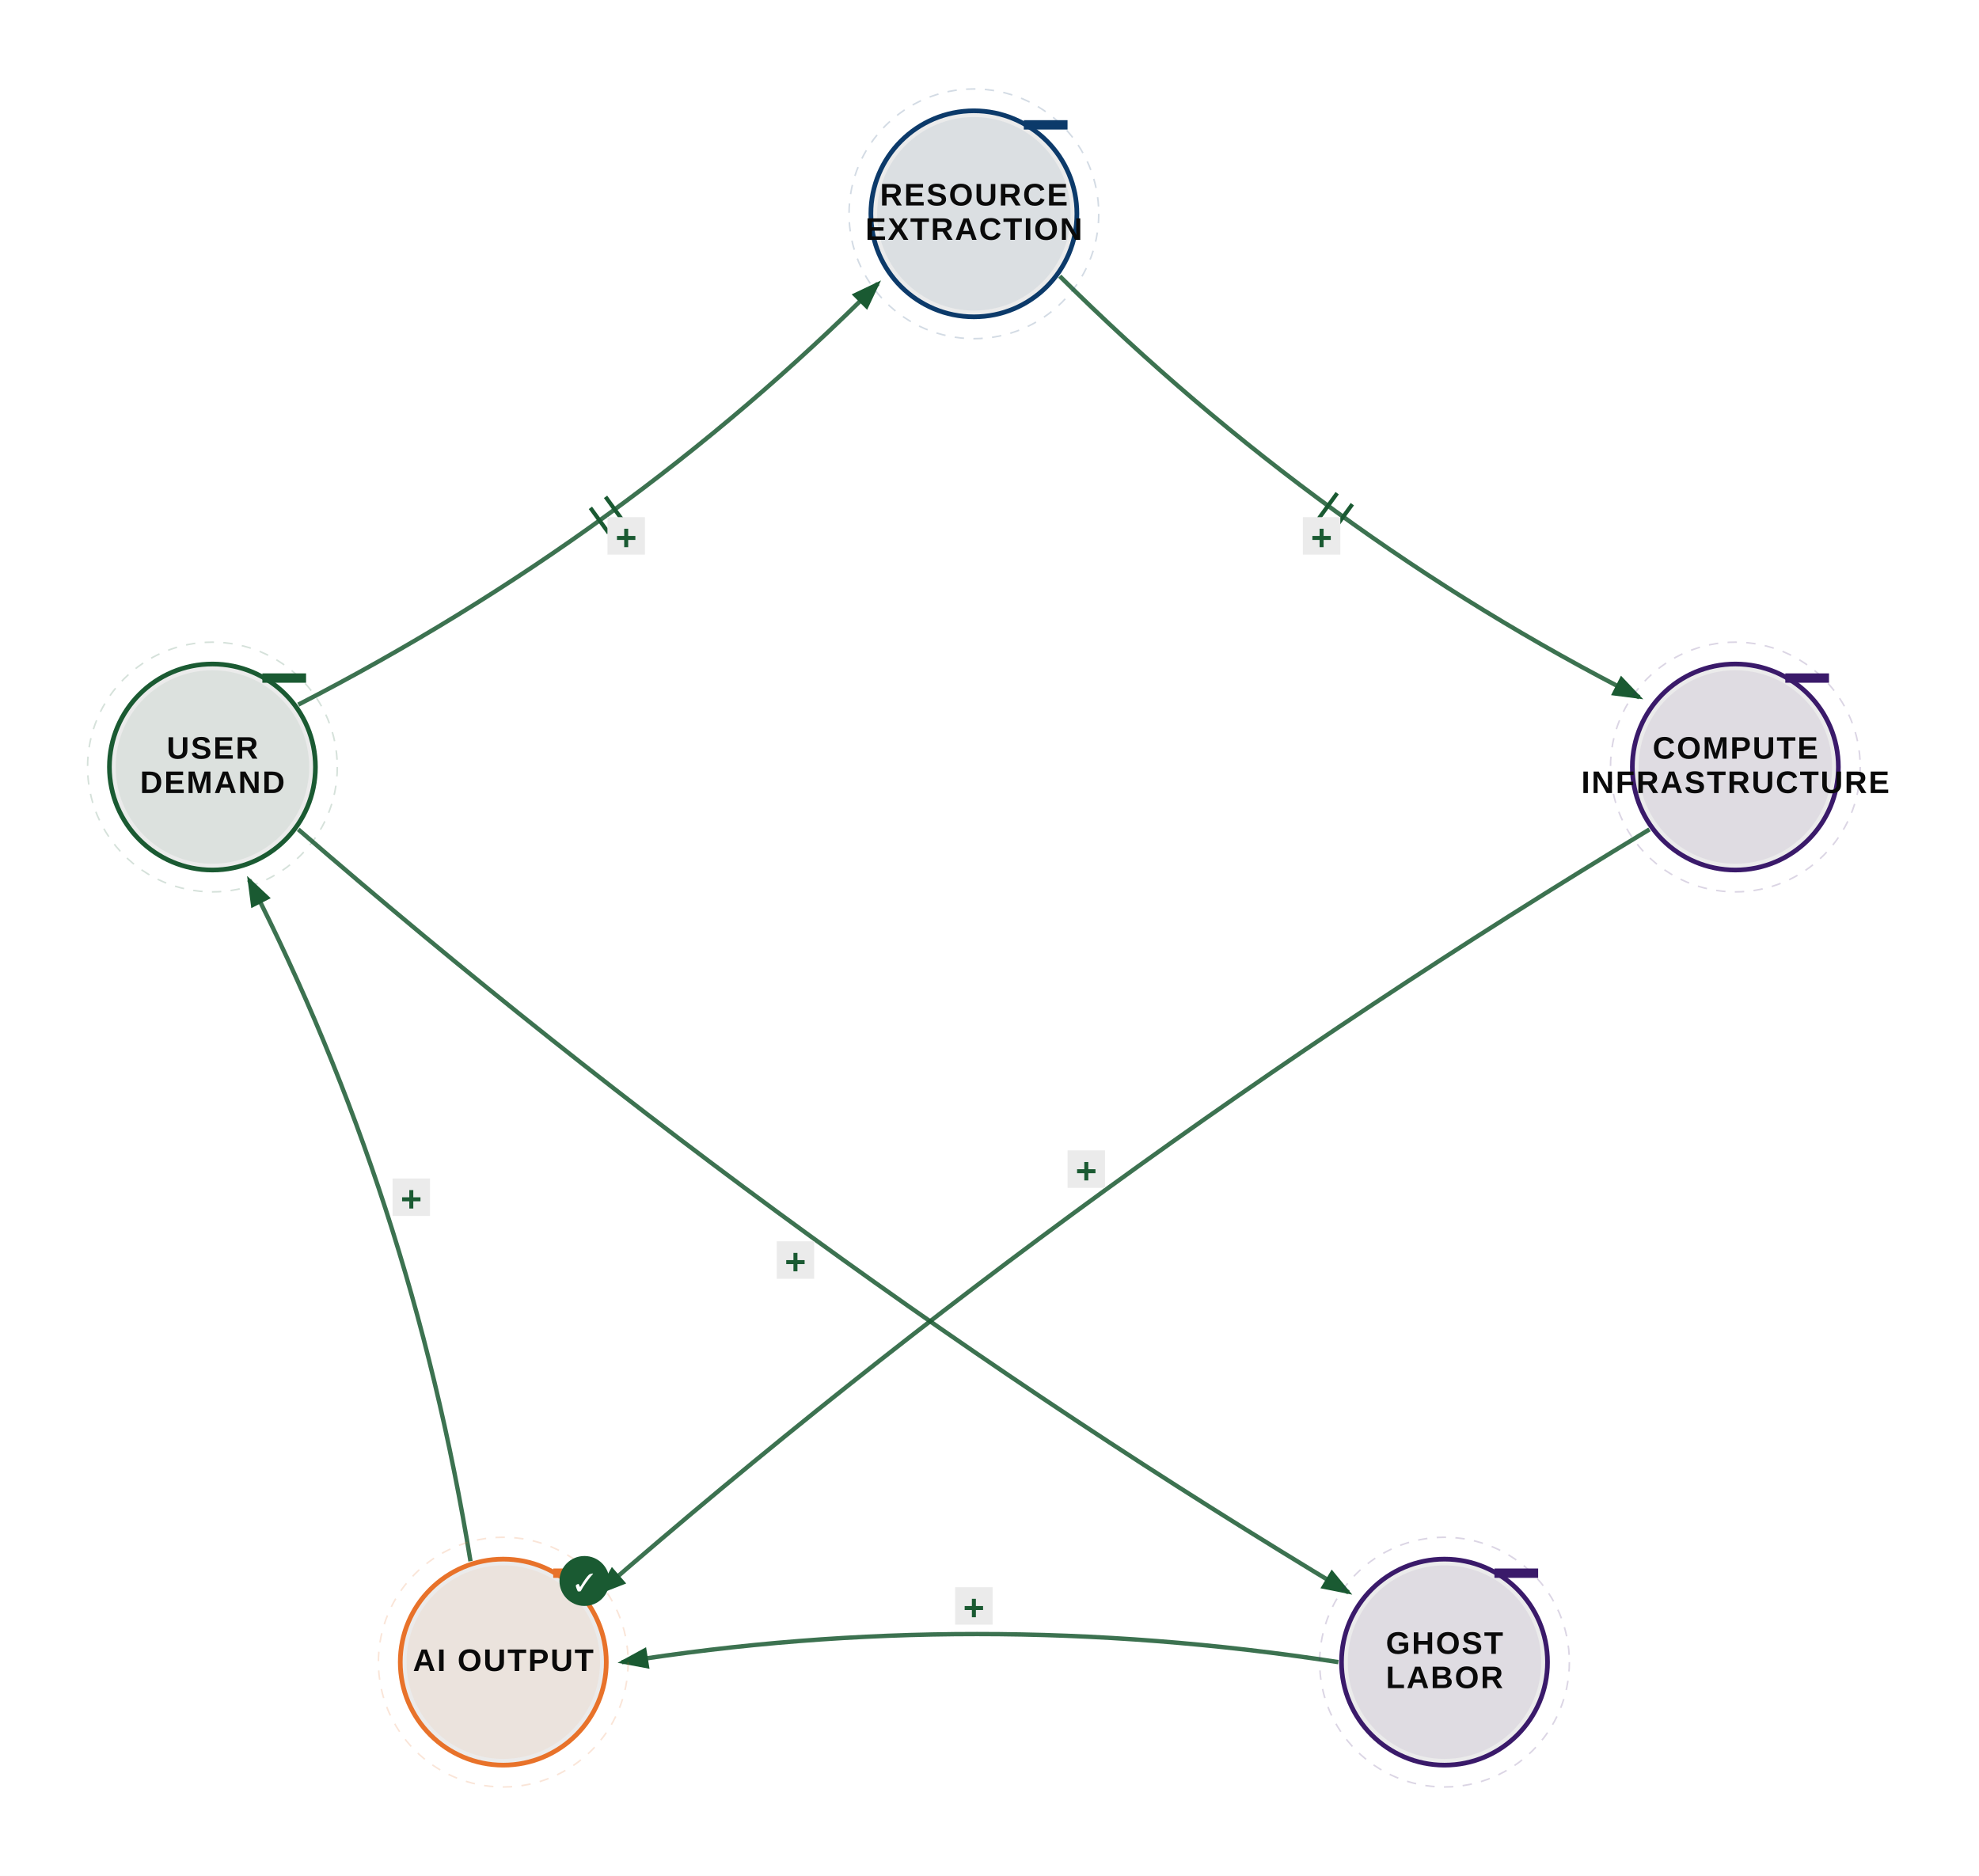
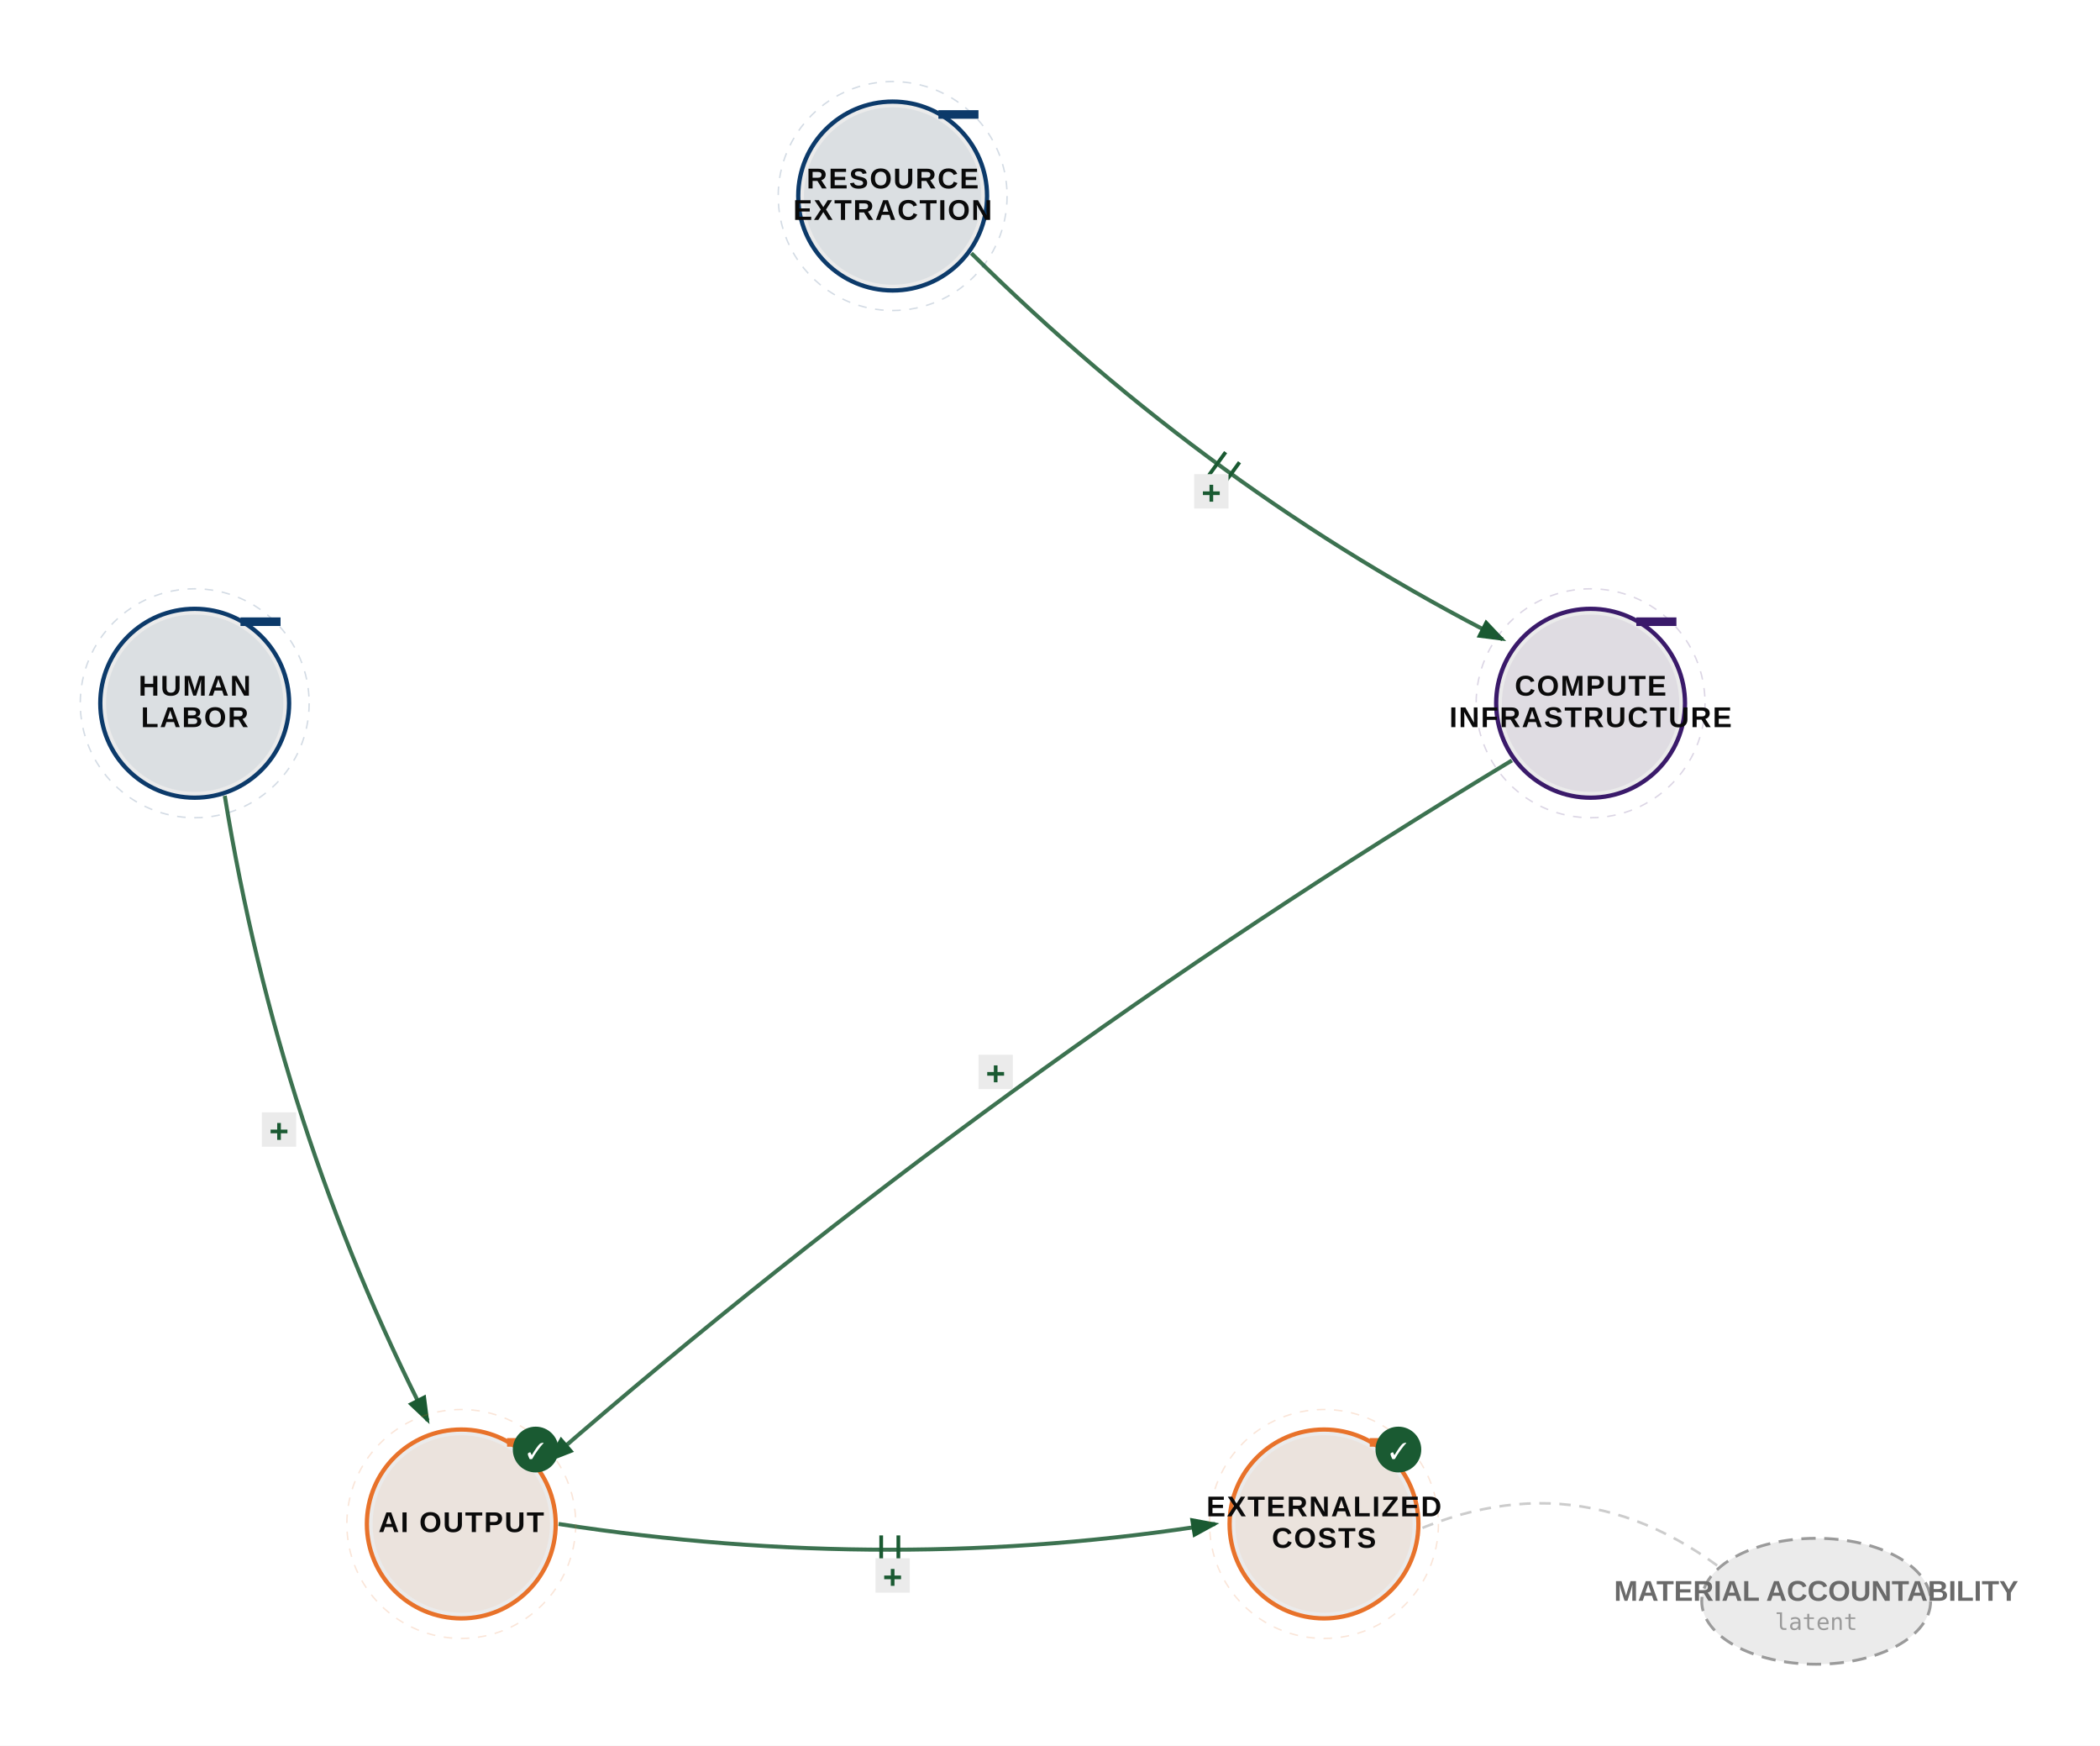
- <svg xmlns="http://www.w3.org/2000/svg" viewBox="328 138 634 601" width="634" height="601">
-   <rect x="328" y="138" width="634" height="601" fill="#fff" />
+ <svg xmlns="http://www.w3.org/2000/svg" viewBox="328 138 734 610" width="734" height="610">
+   <rect x="328" y="138" width="734" height="610" fill="#fff" />
  <defs>
    <marker id="ap" markerWidth="7" markerHeight="5" refX="6" refY="2.5" orient="auto">
      <polygon points="0 0,7 2.5,0 5" fill="#1a5a32" />
    </marker>
    <marker id="an" markerWidth="7" markerHeight="5" refX="6" refY="2.5" orient="auto">
      <polygon points="0 0,7 2.5,0 5" fill="#7a1a1a" />
    </marker>
    <marker id="ac" markerWidth="7" markerHeight="5" refX="6" refY="2.5" orient="auto">
      <polygon points="0 0,7 2.5,0 5" fill="#9a9a9a" />
    </marker>
  </defs>
  <g>
    <path d="M667.507,226.485 Q751.393,309.681 853.203,361.401" fill="none" stroke="#1a5a32" stroke-width="1.4" stroke-opacity="0.85" marker-end="url(#ap)" />
    <g transform="translate(755.8739,301.8119) rotate(36)">
      <line x1="-3" y1="-5" x2="-3" y2="5" stroke="#1a5a32" stroke-width="1.3" />
      <line x1="3" y1="-5" x2="3" y2="5" stroke="#1a5a32" stroke-width="1.3" />
    </g>
    <rect x="745.393" y="303.681" width="12" height="12" fill="#ebebeb" />
    <text x="751.393" y="310.681" text-anchor="middle" dominant-baseline="middle" fill="#1a5a32" font-family="monospace" font-size="11" font-weight="700">+</text>
  </g>
  <g>
    <path d="M856.439,403.722 Q676.009,512.563 519.976,648.177" fill="none" stroke="#1a5a32" stroke-width="1.4" stroke-opacity="0.85" marker-end="url(#ap)" />
    <rect x="670.009" y="506.563" width="12" height="12" fill="#ebebeb" />
    <text x="676.009" y="513.563" text-anchor="middle" dominant-baseline="middle" fill="#1a5a32" font-family="monospace" font-size="11" font-weight="700">+</text>
  </g>
  <g>
-     <path d="M756.767,670.513 Q640,652.513 527.233,670.513" fill="none" stroke="#1a5a32" stroke-width="1.4" stroke-opacity="0.85" marker-end="url(#ap)" />
-     <rect x="634" y="646.513" width="12" height="12" fill="#ebebeb" />
-     <text x="640" y="653.513" text-anchor="middle" dominant-baseline="middle" fill="#1a5a32" font-family="monospace" font-size="11" font-weight="700">+</text>
+     <path d="M406.561,416.073 Q425.525,532.687 477.49,634.373" fill="none" stroke="#1a5a32" stroke-width="1.4" stroke-opacity="0.85" marker-end="url(#ap)" />
+     <rect x="419.525" y="526.687" width="12" height="12" fill="#ebebeb" />
+     <text x="425.525" y="533.687" text-anchor="middle" dominant-baseline="middle" fill="#1a5a32" font-family="monospace" font-size="11" font-weight="700">+</text>
  </g>
  <g>
-     <path d="M478.727,638.177 Q459.763,521.563 407.797,419.877" fill="none" stroke="#1a5a32" stroke-width="1.4" stroke-opacity="0.85" marker-end="url(#ap)" />
-     <rect x="453.763" y="515.563" width="12" height="12" fill="#ebebeb" />
-     <text x="459.763" y="522.563" text-anchor="middle" dominant-baseline="middle" fill="#1a5a32" font-family="monospace" font-size="11" font-weight="700">+</text>
-   </g>
-   <g>
-     <path d="M423.561,363.752 Q528.607,309.681 609.257,228.836" fill="none" stroke="#1a5a32" stroke-width="1.4" stroke-opacity="0.85" marker-end="url(#ap)" />
-     <g transform="translate(522.5081,302.9875) rotate(-36)">
+     <path d="M523.233,670.513 Q640,688.513 752.767,670.513" fill="none" stroke="#1a5a32" stroke-width="1.4" stroke-opacity="0.85" marker-end="url(#ap)" />
+     <g transform="translate(639,679.5129) rotate(0)">
      <line x1="-3" y1="-5" x2="-3" y2="5" stroke="#1a5a32" stroke-width="1.3" />
      <line x1="3" y1="-5" x2="3" y2="5" stroke="#1a5a32" stroke-width="1.3" />
    </g>
-     <rect x="522.607" y="303.681" width="12" height="12" fill="#ebebeb" />
-     <text x="528.607" y="310.681" text-anchor="middle" dominant-baseline="middle" fill="#1a5a32" font-family="monospace" font-size="11" font-weight="700">+</text>
+     <rect x="634" y="682.513" width="12" height="12" fill="#ebebeb" />
+     <text x="640" y="689.513" text-anchor="middle" dominant-baseline="middle" fill="#1a5a32" font-family="monospace" font-size="11" font-weight="700">+</text>
  </g>
  <g>
-     <path d="M423.561,403.722 Q582.83,541.687 760.024,648.177" fill="none" stroke="#1a5a32" stroke-width="1.4" stroke-opacity="0.85" marker-end="url(#ap)" />
-     <rect x="576.83" y="535.687" width="12" height="12" fill="#ebebeb" />
-     <text x="582.83" y="542.687" text-anchor="middle" dominant-baseline="middle" fill="#1a5a32" font-family="monospace" font-size="11" font-weight="700">+</text>
+     <path d="M939.088,693.803 Q882.987,644.504 818.428,674.856" fill="none" stroke="#9a9a9a" stroke-width="0.9" stroke-opacity="0.5" marker-end="url(#ac)" stroke-dasharray="4 3" />
  </g>
  <g transform="translate(640,206.5)">
    <circle r="40" fill="none" stroke="#0c3a6a" stroke-width="0.5" stroke-opacity="0.18" stroke-dasharray="3 3" />
    <circle r="33" fill="#ebebeb" stroke="#0c3a6a" stroke-width="1.5" />
    <circle r="31" fill="#0c3a6a" fill-opacity="0.07" />
    <rect x="16" y="-30" width="14" height="3" fill="#0c3a6a" />
    <text x="0" y="-5.5" text-anchor="middle" dominant-baseline="middle" fill="#0a0a0a" font-family="'Barlow Condensed','Arial Narrow','Helvetica Neue',Arial,sans-serif" font-size="10" font-weight="700" letter-spacing="0.05em">RESOURCE</text>
    <text x="0" y="5.5" text-anchor="middle" dominant-baseline="middle" fill="#0a0a0a" font-family="'Barlow Condensed','Arial Narrow','Helvetica Neue',Arial,sans-serif" font-size="10" font-weight="700" letter-spacing="0.05em">EXTRACTION</text>
  </g>
  <g transform="translate(883.946,383.7371)">
    <circle r="40" fill="none" stroke="#3a1a6a" stroke-width="0.5" stroke-opacity="0.18" stroke-dasharray="3 3" />
    <circle r="33" fill="#ebebeb" stroke="#3a1a6a" stroke-width="1.5" />
    <circle r="31" fill="#3a1a6a" fill-opacity="0.07" />
    <rect x="16" y="-30" width="14" height="3" fill="#3a1a6a" />
    <text x="0" y="-5.5" text-anchor="middle" dominant-baseline="middle" fill="#0a0a0a" font-family="'Barlow Condensed','Arial Narrow','Helvetica Neue',Arial,sans-serif" font-size="10" font-weight="700" letter-spacing="0.05em">COMPUTE</text>
    <text x="0" y="5.5" text-anchor="middle" dominant-baseline="middle" fill="#0a0a0a" font-family="'Barlow Condensed','Arial Narrow','Helvetica Neue',Arial,sans-serif" font-size="10" font-weight="700" letter-spacing="0.05em">INFRASTRUCTURE</text>
  </g>
  <g transform="translate(790.7669,670.5129)">
-     <circle r="40" fill="none" stroke="#3a1a6a" stroke-width="0.5" stroke-opacity="0.18" stroke-dasharray="3 3" />
-     <circle r="33" fill="#ebebeb" stroke="#3a1a6a" stroke-width="1.5" />
-     <circle r="31" fill="#3a1a6a" fill-opacity="0.07" />
-     <rect x="16" y="-30" width="14" height="3" fill="#3a1a6a" />
-     <text x="0" y="-5.5" text-anchor="middle" dominant-baseline="middle" fill="#0a0a0a" font-family="'Barlow Condensed','Arial Narrow','Helvetica Neue',Arial,sans-serif" font-size="10" font-weight="700" letter-spacing="0.05em">GHOST</text>
-     <text x="0" y="5.5" text-anchor="middle" dominant-baseline="middle" fill="#0a0a0a" font-family="'Barlow Condensed','Arial Narrow','Helvetica Neue',Arial,sans-serif" font-size="10" font-weight="700" letter-spacing="0.05em">LABOR</text>
+     <circle r="40" fill="none" stroke="#e8722a" stroke-width="0.5" stroke-opacity="0.18" stroke-dasharray="3 3" />
+     <circle r="33" fill="#ebebeb" stroke="#e8722a" stroke-width="1.5" />
+     <circle r="31" fill="#e8722a" fill-opacity="0.07" />
+     <rect x="16" y="-30" width="14" height="3" fill="#e8722a" />
+     <text x="0" y="-5.5" text-anchor="middle" dominant-baseline="middle" fill="#0a0a0a" font-family="'Barlow Condensed','Arial Narrow','Helvetica Neue',Arial,sans-serif" font-size="10" font-weight="700" letter-spacing="0.05em">EXTERNALIZED</text>
+     <text x="0" y="5.5" text-anchor="middle" dominant-baseline="middle" fill="#0a0a0a" font-family="'Barlow Condensed','Arial Narrow','Helvetica Neue',Arial,sans-serif" font-size="10" font-weight="700" letter-spacing="0.05em">COSTS</text>
+     <circle cx="26" cy="-26" r="8" fill="#1a5a32" />
+     <text x="26" y="-25" text-anchor="middle" dominant-baseline="middle" fill="#fff" font-size="8" font-weight="700">✓</text>
  </g>
  <g transform="translate(489.2331,670.5129)">
    <circle r="40" fill="none" stroke="#e8722a" stroke-width="0.5" stroke-opacity="0.18" stroke-dasharray="3 3" />
    <circle r="33" fill="#ebebeb" stroke="#e8722a" stroke-width="1.5" />
    <circle r="31" fill="#e8722a" fill-opacity="0.07" />
    <rect x="16" y="-30" width="14" height="3" fill="#e8722a" />
    <text x="0" y="0" text-anchor="middle" dominant-baseline="middle" fill="#0a0a0a" font-family="'Barlow Condensed','Arial Narrow','Helvetica Neue',Arial,sans-serif" font-size="10" font-weight="700" letter-spacing="0.05em">AI OUTPUT</text>
    <circle cx="26" cy="-26" r="8" fill="#1a5a32" />
    <text x="26" y="-25" text-anchor="middle" dominant-baseline="middle" fill="#fff" font-size="8" font-weight="700">✓</text>
  </g>
  <g transform="translate(396.054,383.7371)">
-     <circle r="40" fill="none" stroke="#1a5a32" stroke-width="0.5" stroke-opacity="0.18" stroke-dasharray="3 3" />
-     <circle r="33" fill="#ebebeb" stroke="#1a5a32" stroke-width="1.5" />
-     <circle r="31" fill="#1a5a32" fill-opacity="0.07" />
-     <rect x="16" y="-30" width="14" height="3" fill="#1a5a32" />
-     <text x="0" y="-5.5" text-anchor="middle" dominant-baseline="middle" fill="#0a0a0a" font-family="'Barlow Condensed','Arial Narrow','Helvetica Neue',Arial,sans-serif" font-size="10" font-weight="700" letter-spacing="0.05em">USER</text>
-     <text x="0" y="5.5" text-anchor="middle" dominant-baseline="middle" fill="#0a0a0a" font-family="'Barlow Condensed','Arial Narrow','Helvetica Neue',Arial,sans-serif" font-size="10" font-weight="700" letter-spacing="0.05em">DEMAND</text>
+     <circle r="40" fill="none" stroke="#0c3a6a" stroke-width="0.5" stroke-opacity="0.18" stroke-dasharray="3 3" />
+     <circle r="33" fill="#ebebeb" stroke="#0c3a6a" stroke-width="1.5" />
+     <circle r="31" fill="#0c3a6a" fill-opacity="0.07" />
+     <rect x="16" y="-30" width="14" height="3" fill="#0c3a6a" />
+     <text x="0" y="-5.5" text-anchor="middle" dominant-baseline="middle" fill="#0a0a0a" font-family="'Barlow Condensed','Arial Narrow','Helvetica Neue',Arial,sans-serif" font-size="10" font-weight="700" letter-spacing="0.05em">HUMAN</text>
+     <text x="0" y="5.5" text-anchor="middle" dominant-baseline="middle" fill="#0a0a0a" font-family="'Barlow Condensed','Arial Narrow','Helvetica Neue',Arial,sans-serif" font-size="10" font-weight="700" letter-spacing="0.05em">LABOR</text>
+   </g>
+   <g transform="translate(962.7978,697.5263)">
+     <ellipse rx="40" ry="22" fill="#ebebeb" stroke="#9a9a9a" stroke-width="1" stroke-dasharray="5 3" opacity="1" />
+     <text x="0" y="-3" text-anchor="middle" dominant-baseline="middle" fill="#6a6a6a" font-family="'Barlow Condensed','Arial Narrow','Helvetica Neue',Arial,sans-serif" font-size="10" font-weight="600" opacity="1">MATERIAL ACCOUNTABILITY</text>
+     <text x="0" y="10" text-anchor="middle" fill="#9a9a9a" font-family="monospace" font-size="8" opacity="1">latent</text>
  </g>
</svg>
